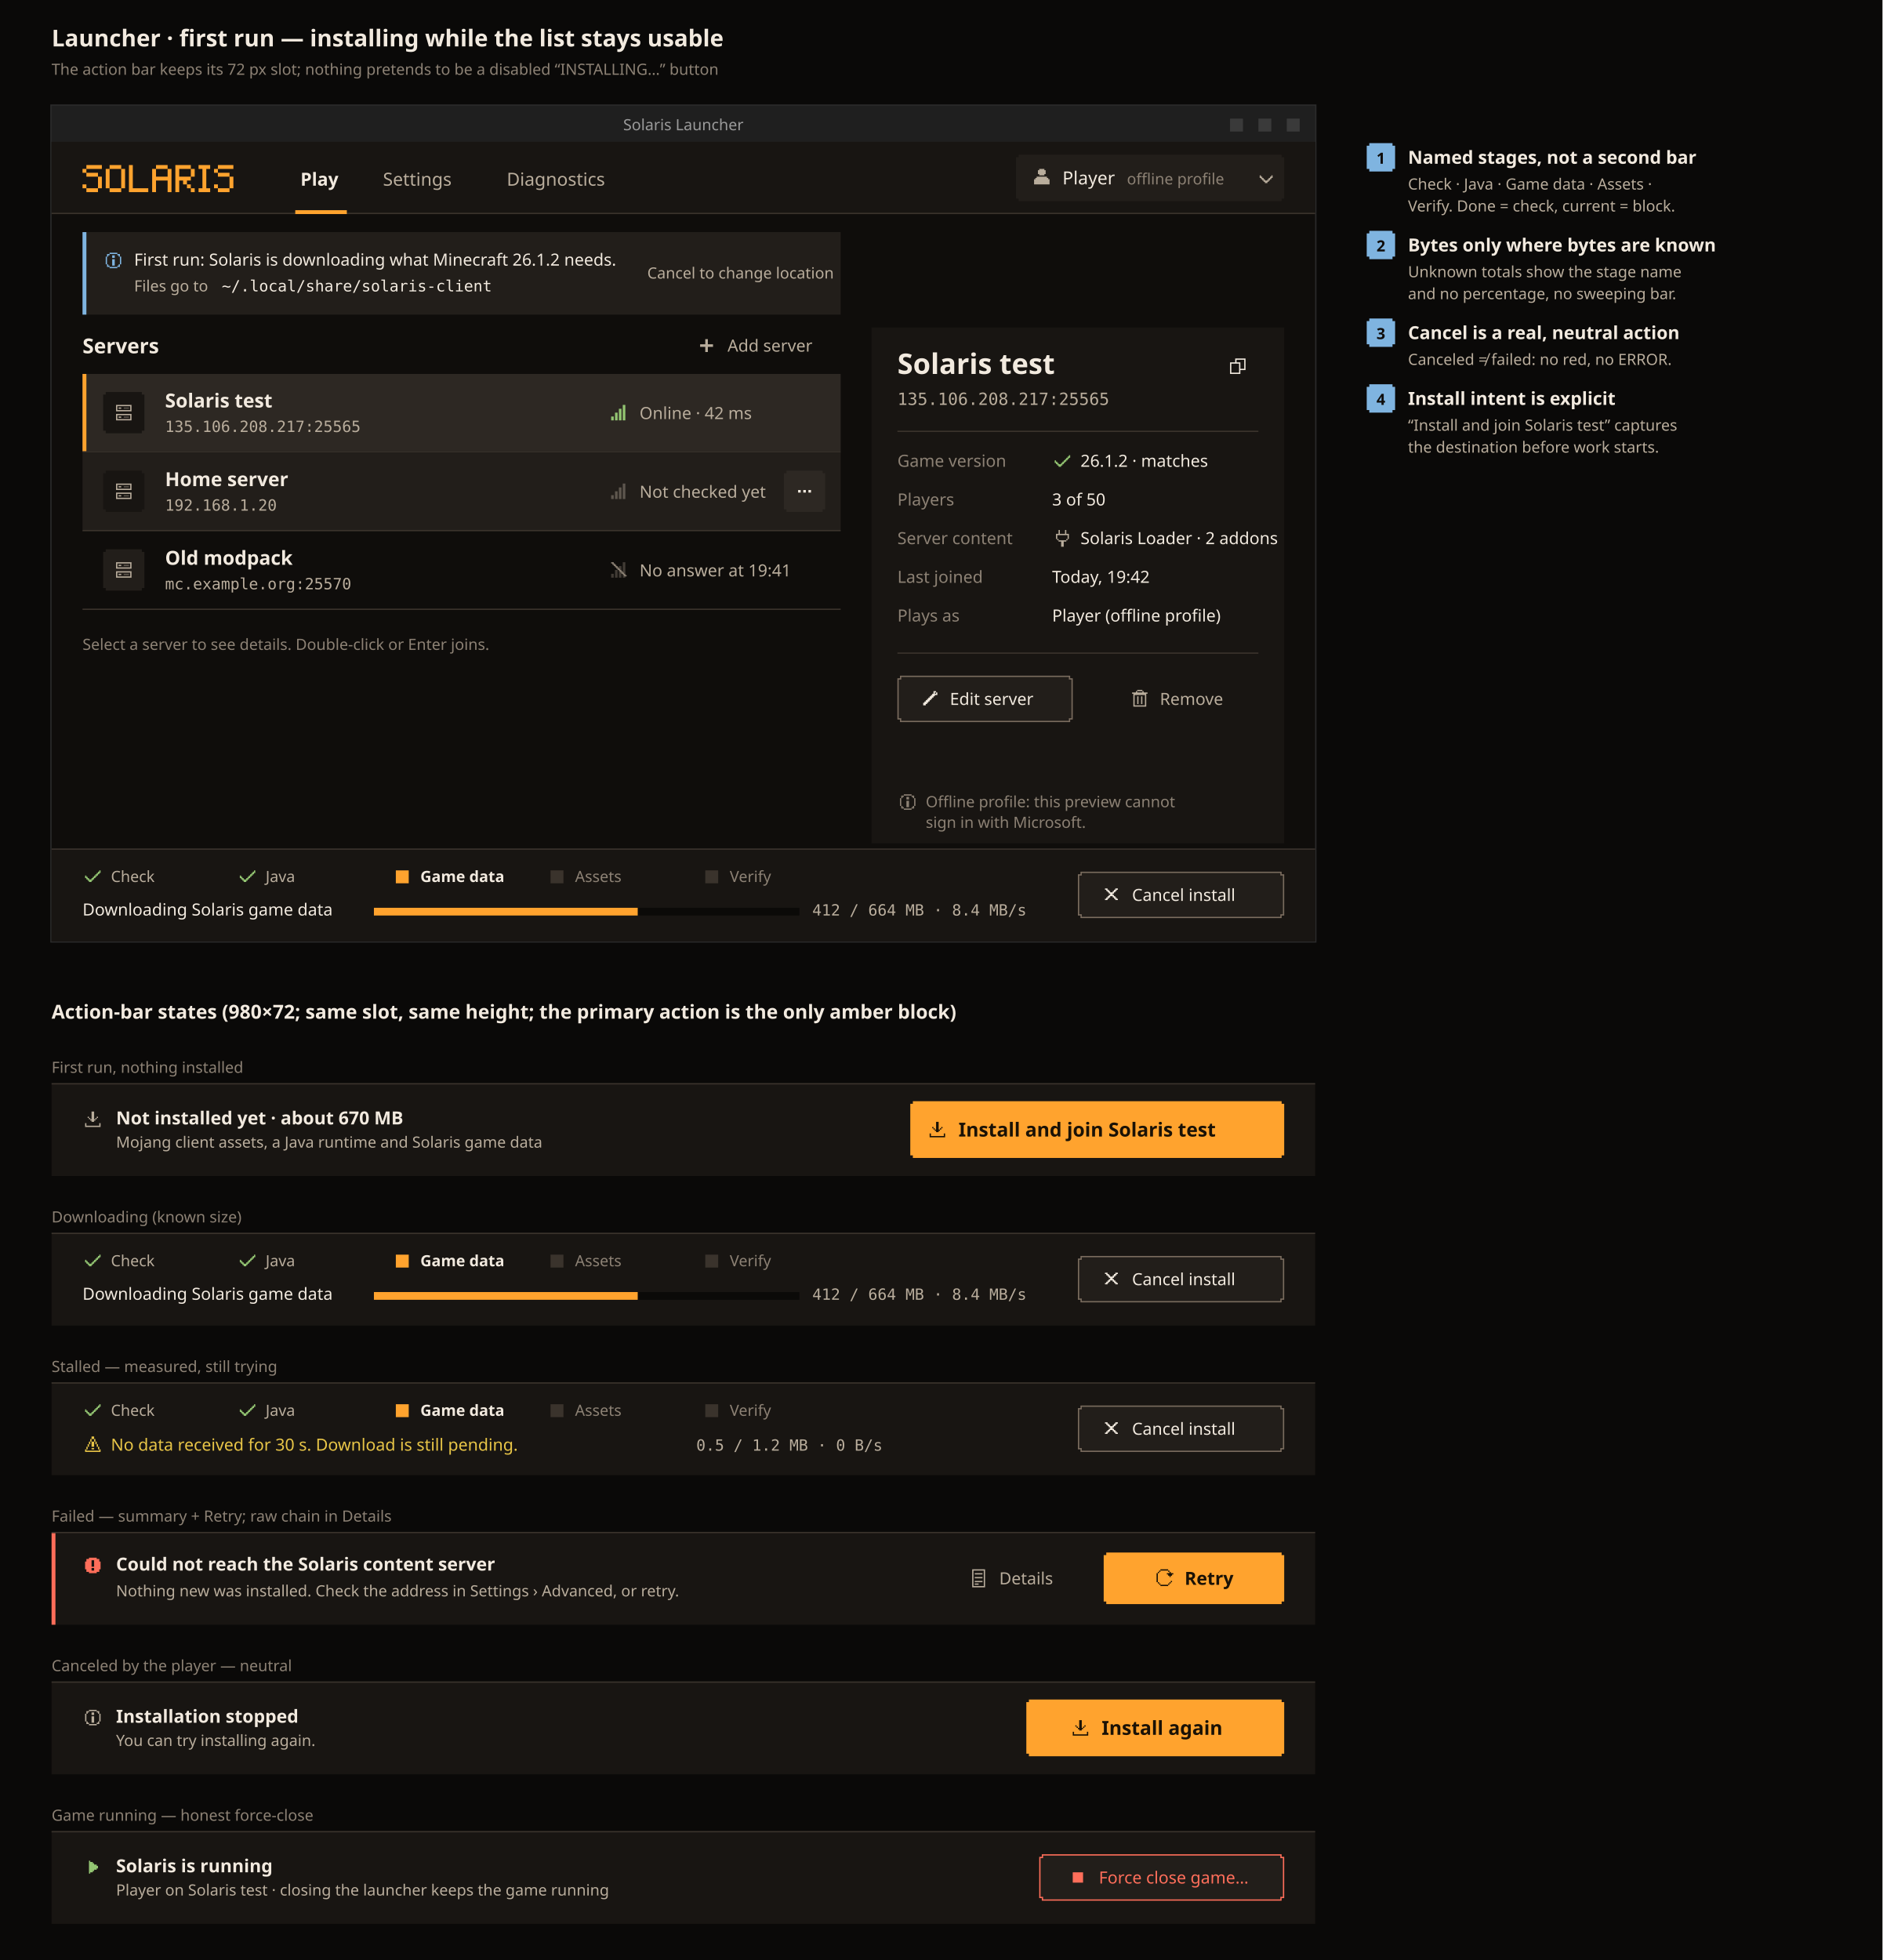
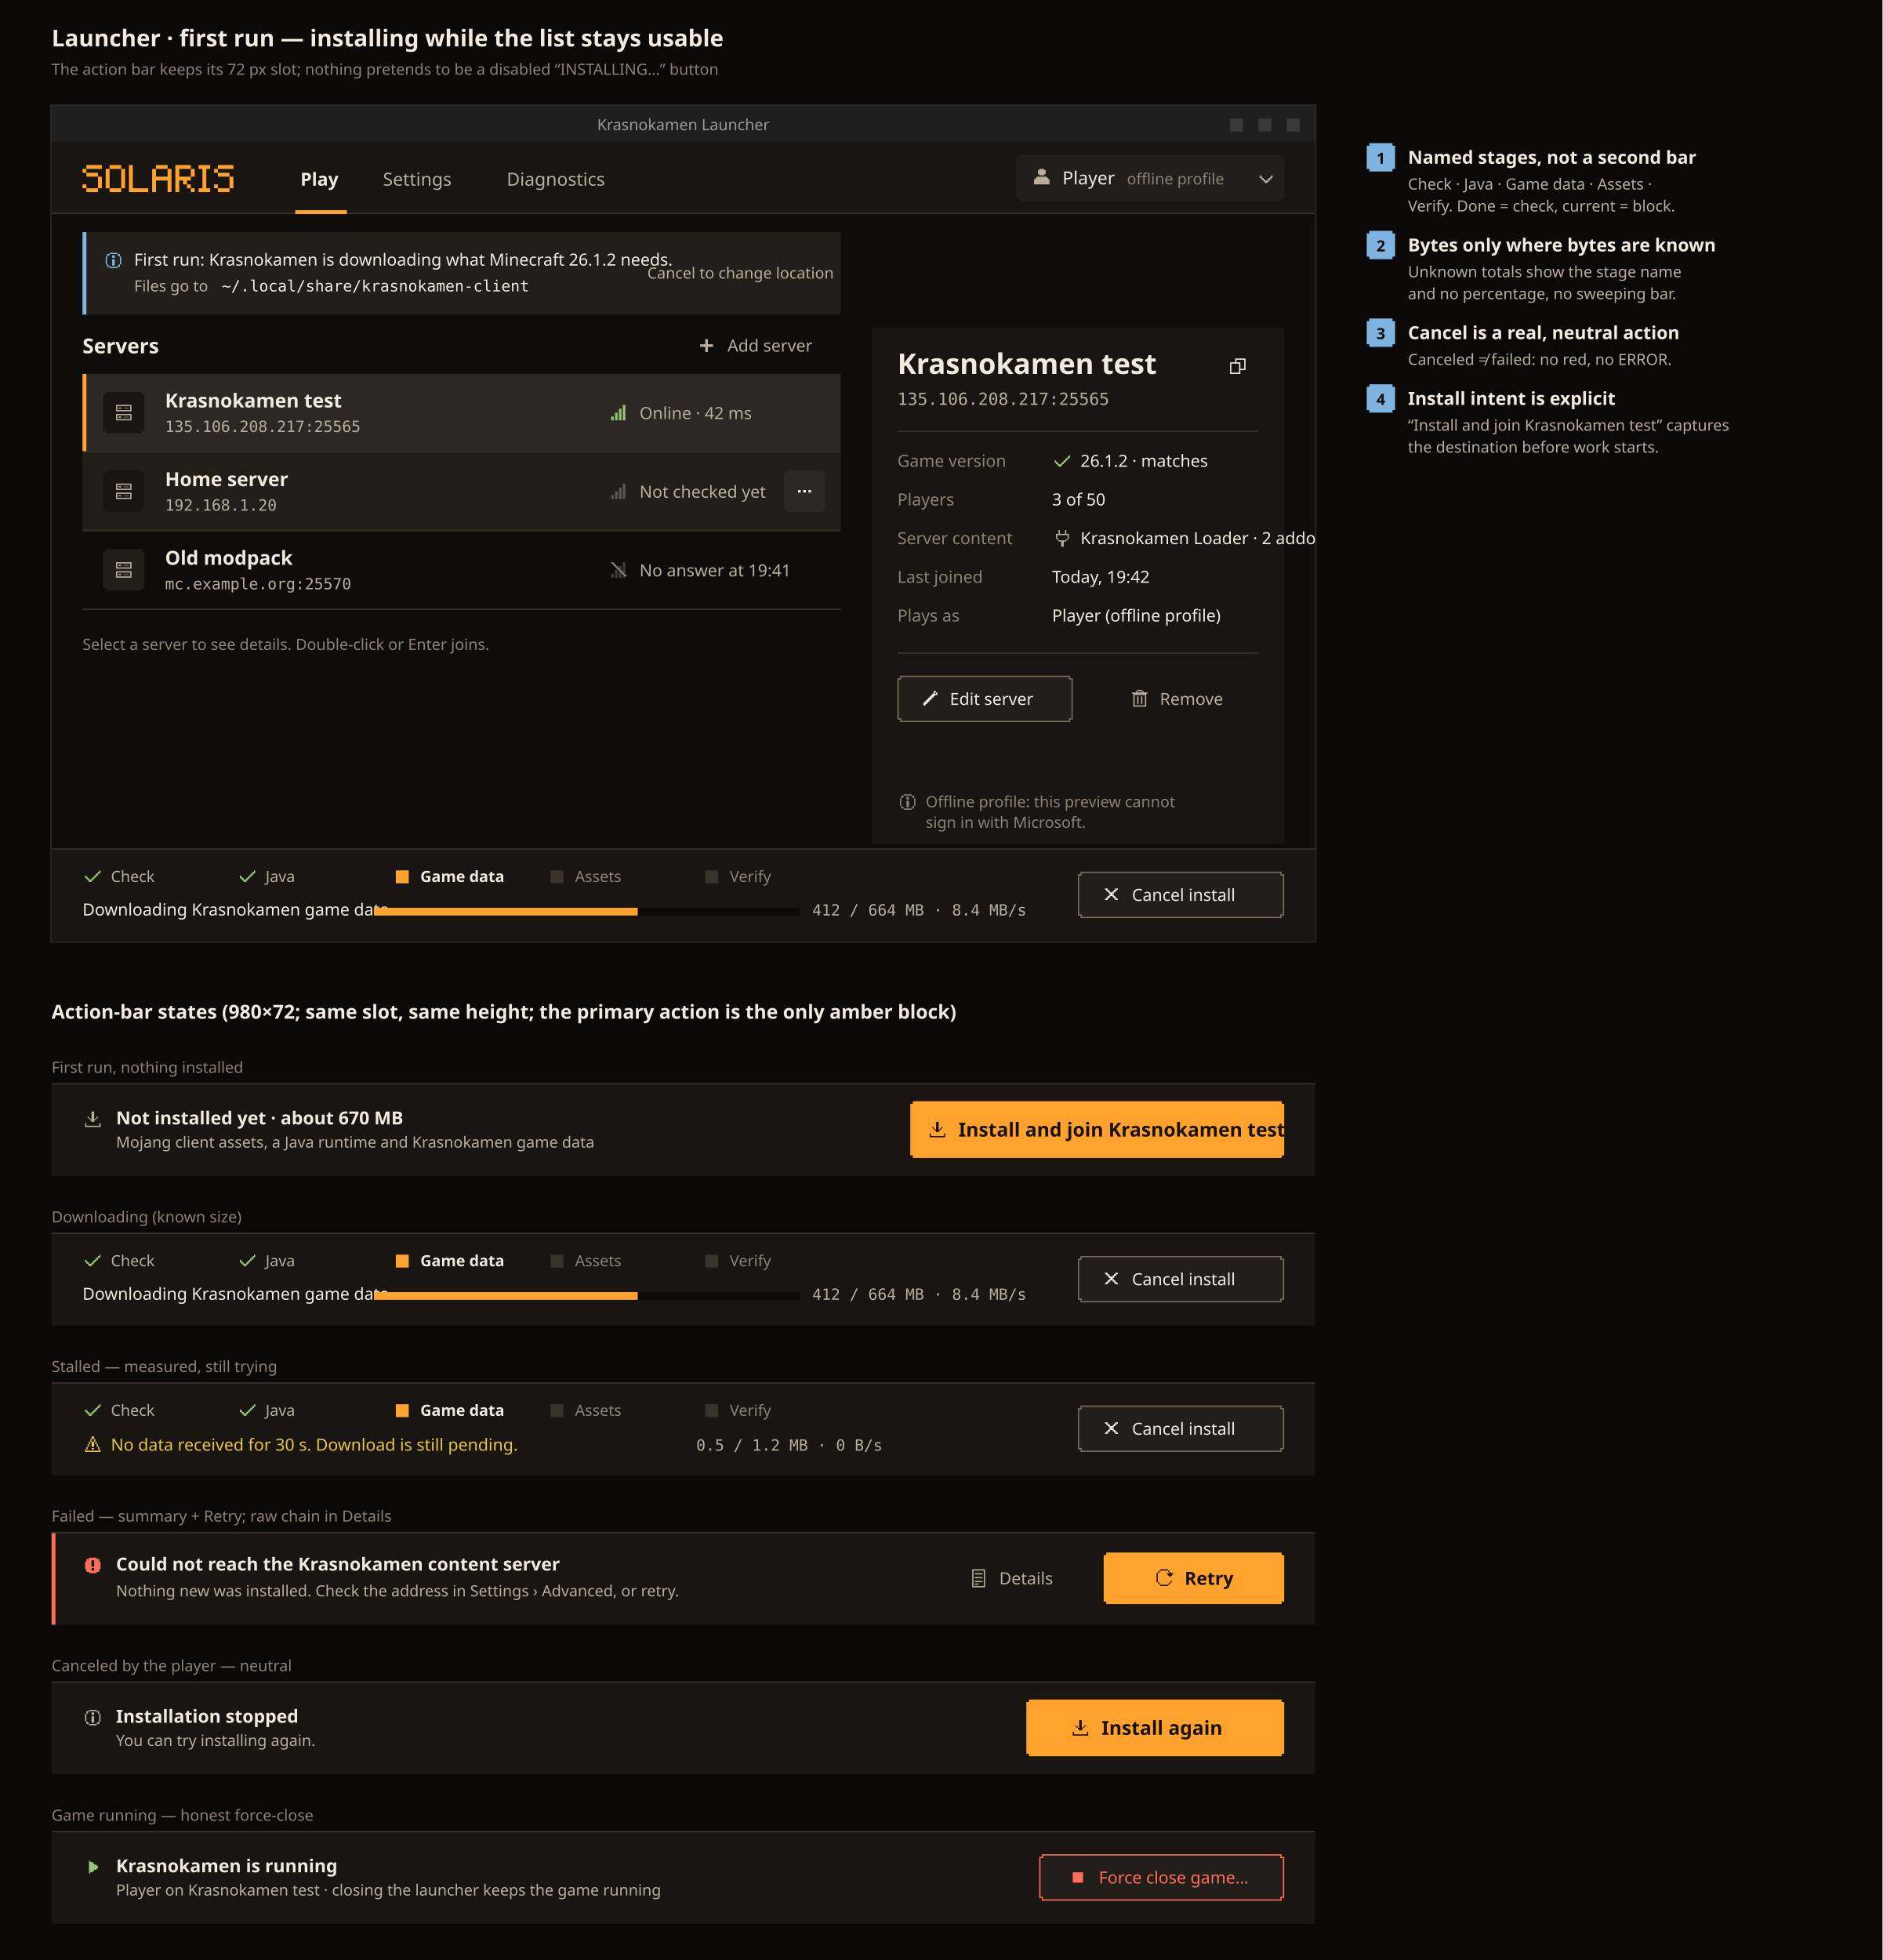
<svg xmlns="http://www.w3.org/2000/svg" width="1460" height="1520" viewBox="0 0 1460 1520" font-family="'IBM Plex Sans','Ubuntu Sans','Segoe UI',sans-serif">
  <style>
@font-face{font-family:'IBM Plex Sans';font-weight:400;src:url(https://cdn.jsdelivr.net/fontsource/fonts/ibm-plex-sans@latest/latin-400-normal.woff2) format('woff2');}
@font-face{font-family:'IBM Plex Sans';font-weight:500;src:url(https://cdn.jsdelivr.net/fontsource/fonts/ibm-plex-sans@latest/latin-500-normal.woff2) format('woff2');}
@font-face{font-family:'IBM Plex Sans';font-weight:600;src:url(https://cdn.jsdelivr.net/fontsource/fonts/ibm-plex-sans@latest/latin-600-normal.woff2) format('woff2');}
@font-face{font-family:'IBM Plex Mono';font-weight:400;src:url(https://cdn.jsdelivr.net/fontsource/fonts/ibm-plex-mono@latest/latin-400-normal.woff2) format('woff2');}
@font-face{font-family:'IBM Plex Sans';font-weight:400;unicode-range:U+0400-045F,U+0490-0491,U+04B0-04B1,U+2116;src:url(https://cdn.jsdelivr.net/fontsource/fonts/ibm-plex-sans@latest/cyrillic-400-normal.woff2) format('woff2');}
@font-face{font-family:'IBM Plex Sans';font-weight:600;unicode-range:U+0400-045F,U+0490-0491,U+04B0-04B1,U+2116;src:url(https://cdn.jsdelivr.net/fontsource/fonts/ibm-plex-sans@latest/cyrillic-600-normal.woff2) format('woff2');}
@font-face{font-family:'IBM Plex Mono';font-weight:500;src:url(https://cdn.jsdelivr.net/fontsource/fonts/ibm-plex-mono@latest/latin-500-normal.woff2) format('woff2');}
</style>
  <rect width="1460" height="1520" fill="#0a0908" />
  <text x="40" y="36" font-size="18" font-weight="600" fill="#F2EADF" text-anchor="start">Launcher · first run — installing while the list stays usable</text>
  <text x="40" y="58" font-size="12" font-weight="400" fill="#8C8174" text-anchor="start">The action bar keeps its 72 px slot; nothing pretends to be a disabled “INSTALLING…” button</text>
  <defs>
    <clipPath id="clipc">
      <rect x="0" y="62" width="980" height="414" />
    </clipPath>
  </defs>
  <rect x="39" y="81" width="982" height="650" fill="#2b2b2b" />
  <rect x="40" y="82" width="980" height="28" fill="#1f1f1f" />
-   <text x="530" y="101" font-size="12" font-weight="400" fill="#9a9a9a" text-anchor="middle">Solaris Launcher</text>
+   <text x="530" y="101" font-size="12" font-weight="400" fill="#9a9a9a" text-anchor="middle">Krasnokamen Launcher</text>
  <rect x="998" y="92" width="10" height="10" fill="#3a3a3a" />
  <rect x="976" y="92" width="10" height="10" fill="#3a3a3a" />
  <rect x="954" y="92" width="10" height="10" fill="#3a3a3a" />
  <rect x="40" y="110" width="980" height="620" fill="#0F0D0B" />
  <g transform="translate(40,110)">
    <rect x="0" y="0" width="980" height="56" fill="#181512" />
    <rect x="0" y="55" width="980" height="1" fill="#3A332C" />
    <path d="M27 18h12v3h-12zM24 21h3v3h-3zM27 24h9v3h-9zM36 27h3v3h-3zM36 30h3v3h-3zM24 33h3v3h-3zM36 33h3v3h-3zM27 36h9v3h-9zM45 18h9v3h-9zM42 21h3v3h-3zM54 21h3v3h-3zM42 24h3v3h-3zM54 24h3v3h-3zM42 27h3v3h-3zM54 27h3v3h-3zM42 30h3v3h-3zM54 30h3v3h-3zM42 33h3v3h-3zM54 33h3v3h-3zM45 36h9v3h-9zM60 18h3v3h-3zM60 21h3v3h-3zM60 24h3v3h-3zM60 27h3v3h-3zM60 30h3v3h-3zM60 33h3v3h-3zM60 36h15v3h-15zM81 18h9v3h-9zM78 21h3v3h-3zM90 21h3v3h-3zM78 24h3v3h-3zM90 24h3v3h-3zM78 27h15v3h-15zM78 30h3v3h-3zM90 30h3v3h-3zM78 33h3v3h-3zM90 33h3v3h-3zM78 36h3v3h-3zM90 36h3v3h-3zM96 18h12v3h-12zM96 21h3v3h-3zM108 21h3v3h-3zM96 24h3v3h-3zM108 24h3v3h-3zM96 27h12v3h-12zM96 30h3v3h-3zM102 30h3v3h-3zM96 33h3v3h-3zM105 33h3v3h-3zM96 36h3v3h-3zM108 36h3v3h-3zM114 18h9v3h-9zM117 21h3v3h-3zM117 24h3v3h-3zM117 27h3v3h-3zM117 30h3v3h-3zM117 33h3v3h-3zM114 36h9v3h-9zM129 18h12v3h-12zM126 21h3v3h-3zM129 24h9v3h-9zM138 27h3v3h-3zM138 30h3v3h-3zM126 33h3v3h-3zM138 33h3v3h-3zM129 36h9v3h-9z" fill="#FFA32E" />
    <text x="193" y="34" font-size="14" font-weight="600" fill="#F2EADF" text-anchor="start">Play</text>
    <rect x="189" y="53" width="40" height="3" fill="#FFA32E" />
    <text x="257" y="34" font-size="14" font-weight="400" fill="#B9AD9C" text-anchor="start">Settings</text>
    <text x="353" y="34" font-size="14" font-weight="400" fill="#B9AD9C" text-anchor="start">Diagnostics</text>
    <path d="M750 10H954V12H956V44H954V46H750V44H748V12H750Z" fill="#221E1A" />
    <path d="M766 21h4v1h-4zM765 22h6v1h-6zM765 23h6v1h-6zM765 24h6v1h-6zM766 25h4v1h-4zM764 27h8v1h-8zM763 28h10v1h-10zM762 29h12v1h-12zM762 30h12v1h-12zM762 31h12v1h-12zM762 32h12v1h-12z" fill="#B9AD9C" />
    <text x="784" y="33" font-size="14" font-weight="500" fill="#F2EADF" text-anchor="start">Player</text>
    <text x="834" y="33" font-size="12" font-weight="400" fill="#8C8174" text-anchor="start">offline profile</text>
    <path d="M937 26h1v1h-1zM946 26h1v1h-1zM937 27h2v1h-2zM945 27h2v1h-2zM938 28h2v1h-2zM944 28h2v1h-2zM939 29h2v1h-2zM943 29h2v1h-2zM940 30h4v1h-4zM941 31h2v1h-2z" fill="#B9AD9C" />
    <rect x="24" y="70" width="588" height="64" fill="#221E1A" />
    <rect x="24" y="70" width="3" height="64" fill="#7FB4E0" />
    <path d="M45 86h6v1h-6zM43 87h2v1h-2zM51 87h2v1h-2zM43 88h1v1h-1zM47 88h2v1h-2zM52 88h1v1h-1zM42 89h1v1h-1zM47 89h2v1h-2zM53 89h1v1h-1zM42 90h1v1h-1zM53 90h1v1h-1zM42 91h1v1h-1zM47 91h2v1h-2zM53 91h1v1h-1zM42 92h1v1h-1zM47 92h2v1h-2zM53 92h1v1h-1zM42 93h1v1h-1zM47 93h2v1h-2zM53 93h1v1h-1zM42 94h1v1h-1zM47 94h2v1h-2zM53 94h1v1h-1zM43 95h1v1h-1zM47 95h2v1h-2zM52 95h1v1h-1zM43 96h2v1h-2zM51 96h2v1h-2zM45 97h6v1h-6z" fill="#7FB4E0" />
-     <text x="64" y="96" font-size="13" font-weight="500" fill="#F2EADF" text-anchor="start">First run: Solaris is downloading what Minecraft 26.1.2 needs.</text>
+     <text x="64" y="96" font-size="13" font-weight="500" fill="#F2EADF" text-anchor="start">First run: Krasnokamen is downloading what Minecraft 26.1.2 needs.</text>
    <text x="64" y="116" font-size="12" font-weight="400" fill="#B9AD9C" text-anchor="start">Files go to</text>
-     <text x="132" y="116" font-size="12" font-weight="400" fill="#F2EADF" text-anchor="start" font-family="'IBM Plex Mono','Ubuntu Mono',monospace">~/.local/share/solaris-client</text>
+     <text x="132" y="116" font-size="12" font-weight="400" fill="#F2EADF" text-anchor="start" font-family="'IBM Plex Mono','Ubuntu Mono',monospace">~/.local/share/krasnokamen-client</text>
    <text x="462" y="106" font-size="12" font-weight="400" fill="#B9AD9C" text-anchor="start">Cancel to change location</text>
    <g transform="translate(0,72)" clip-path="url(#clipc)">
      <text x="24" y="92" font-size="16" font-weight="600" fill="#F2EADF" text-anchor="start">Servers</text>
      <path d="M507 81h2v1h-2zM507 82h2v1h-2zM507 83h2v1h-2zM507 84h2v1h-2zM503 85h10v1h-10zM503 86h10v1h-10zM507 87h2v1h-2zM507 88h2v1h-2zM507 89h2v1h-2zM507 90h2v1h-2z" fill="#B9AD9C" />
      <text x="524.25" y="90.68" font-size="13" font-weight="500" fill="#B9AD9C" text-anchor="start">Add server</text>
      <rect x="24" y="108" width="588" height="60" fill="#2D2823" />
      <rect x="24" y="108" width="3" height="60" fill="#FFA32E" />
      <path d="M42 122H70V124H72V152H70V154H42V152H40V124H42Z" fill="#181512" />
      <path d="M50 132h12v1h-12zM50 133h1v1h-1zM61 133h1v1h-1zM50 134h1v1h-1zM52 134h2v1h-2zM61 134h1v1h-1zM50 135h1v1h-1zM61 135h1v1h-1zM50 136h12v1h-12zM50 139h12v1h-12zM50 140h1v1h-1zM61 140h1v1h-1zM50 141h1v1h-1zM52 141h2v1h-2zM61 141h1v1h-1zM50 142h1v1h-1zM61 142h1v1h-1zM50 143h12v1h-12z" fill="#B9AD9C" />
      <path d="M56 134h4v1h-4zM56 141h4v1h-4z" fill="#B9AD9C" fill-opacity="0.4" />
-       <text x="88" y="134" font-size="15" font-weight="600" fill="#F2EADF" text-anchor="start">Solaris test</text>
+       <text x="88" y="134" font-size="15" font-weight="600" fill="#F2EADF" text-anchor="start">Krasnokamen test</text>
      <text x="88" y="153" font-size="12" font-weight="400" fill="#B9AD9C" text-anchor="start" font-family="'IBM Plex Mono','Ubuntu Mono',monospace">135.106.208.217:25565</text>
      <path d="M443 132h2v1h-2zM443 133h2v1h-2zM443 134h2v1h-2zM440 135h2v1h-2zM443 135h2v1h-2zM440 136h2v1h-2zM443 136h2v1h-2zM440 137h2v1h-2zM443 137h2v1h-2zM437 138h2v1h-2zM440 138h2v1h-2zM443 138h2v1h-2zM437 139h2v1h-2zM440 139h2v1h-2zM443 139h2v1h-2zM437 140h2v1h-2zM440 140h2v1h-2zM443 140h2v1h-2zM434 141h2v1h-2zM437 141h2v1h-2zM440 141h2v1h-2zM443 141h2v1h-2zM434 142h2v1h-2zM437 142h2v1h-2zM440 142h2v1h-2zM443 142h2v1h-2zM434 143h2v1h-2zM437 143h2v1h-2zM440 143h2v1h-2zM443 143h2v1h-2z" fill="#93C572" />
      <text x="456" y="143" font-size="13" font-weight="400" fill="#B9AD9C" text-anchor="start">Online · 42 ms</text>
      <rect x="24" y="168" width="588" height="1" fill="#3A332C" />
      <rect x="24" y="169" width="588" height="60" fill="#221E1A" />
      <path d="M42 183H70V185H72V213H70V215H42V213H40V185H42Z" fill="#181512" />
      <path d="M50 193h12v1h-12zM50 194h1v1h-1zM61 194h1v1h-1zM50 195h1v1h-1zM52 195h2v1h-2zM61 195h1v1h-1zM50 196h1v1h-1zM61 196h1v1h-1zM50 197h12v1h-12zM50 200h12v1h-12zM50 201h1v1h-1zM61 201h1v1h-1zM50 202h1v1h-1zM52 202h2v1h-2zM61 202h1v1h-1zM50 203h1v1h-1zM61 203h1v1h-1zM50 204h12v1h-12z" fill="#B9AD9C" />
      <path d="M56 195h4v1h-4zM56 202h4v1h-4z" fill="#B9AD9C" fill-opacity="0.4" />
      <text x="88" y="195" font-size="15" font-weight="600" fill="#F2EADF" text-anchor="start">Home server</text>
      <text x="88" y="214" font-size="12" font-weight="400" fill="#B9AD9C" text-anchor="start" font-family="'IBM Plex Mono','Ubuntu Mono',monospace">192.168.1.20</text>
      <path d="M443 193h2v1h-2zM443 194h2v1h-2zM443 195h2v1h-2zM440 196h2v1h-2zM443 196h2v1h-2zM440 197h2v1h-2zM443 197h2v1h-2zM440 198h2v1h-2zM443 198h2v1h-2zM437 199h2v1h-2zM440 199h2v1h-2zM443 199h2v1h-2zM437 200h2v1h-2zM440 200h2v1h-2zM443 200h2v1h-2zM437 201h2v1h-2zM440 201h2v1h-2zM443 201h2v1h-2zM434 202h2v1h-2zM437 202h2v1h-2zM440 202h2v1h-2zM443 202h2v1h-2zM434 203h2v1h-2zM437 203h2v1h-2zM440 203h2v1h-2zM443 203h2v1h-2zM434 204h2v1h-2zM437 204h2v1h-2zM440 204h2v1h-2zM443 204h2v1h-2z" fill="#B9AD9C" fill-opacity="0.4" />
      <text x="456" y="204" font-size="13" font-weight="400" fill="#B9AD9C" text-anchor="start">Not checked yet</text>
      <path d="M570 183H598V185H600V213H598V215H570V213H568V185H570Z" fill="#2D2823" />
      <path d="M579 198h2v1h-2zM583 198h2v1h-2zM587 198h2v1h-2zM579 199h2v1h-2zM583 199h2v1h-2zM587 199h2v1h-2z" fill="#F2EADF" />
      <rect x="24" y="229" width="588" height="1" fill="#3A332C" />
      <path d="M42 244H70V246H72V274H70V276H42V274H40V246H42Z" fill="#221E1A" />
      <path d="M50 254h12v1h-12zM50 255h1v1h-1zM61 255h1v1h-1zM50 256h1v1h-1zM52 256h2v1h-2zM61 256h1v1h-1zM50 257h1v1h-1zM61 257h1v1h-1zM50 258h12v1h-12zM50 261h12v1h-12zM50 262h1v1h-1zM61 262h1v1h-1zM50 263h1v1h-1zM52 263h2v1h-2zM61 263h1v1h-1zM50 264h1v1h-1zM61 264h1v1h-1zM50 265h12v1h-12z" fill="#B9AD9C" />
      <path d="M56 256h4v1h-4zM56 263h4v1h-4z" fill="#B9AD9C" fill-opacity="0.4" />
      <text x="88" y="256" font-size="15" font-weight="600" fill="#F2EADF" text-anchor="start">Old modpack</text>
      <text x="88" y="275" font-size="12" font-weight="400" fill="#B9AD9C" text-anchor="start" font-family="'IBM Plex Mono','Ubuntu Mono',monospace">mc.example.org:25570</text>
      <path d="M434 254h2v1h-2zM435 255h2v1h-2zM436 256h2v1h-2zM437 257h2v1h-2zM438 258h2v1h-2zM439 259h2v1h-2zM440 260h2v1h-2zM441 261h2v1h-2zM442 262h2v1h-2zM443 263h2v1h-2zM444 264h2v1h-2z" fill="#8C8174" />
      <path d="M443 254h2v1h-2zM443 255h2v1h-2zM443 256h2v1h-2zM440 257h2v1h-2zM443 257h2v1h-2zM440 258h2v1h-2zM443 258h2v1h-2zM441 259h1v1h-1zM443 259h2v1h-2zM437 260h2v1h-2zM443 260h2v1h-2zM437 261h2v1h-2zM440 261h1v1h-1zM443 261h2v1h-2zM437 262h2v1h-2zM440 262h2v1h-2zM444 262h1v1h-1zM434 263h2v1h-2zM437 263h2v1h-2zM440 263h2v1h-2zM434 264h2v1h-2zM437 264h2v1h-2zM440 264h2v1h-2zM443 264h1v1h-1zM434 265h2v1h-2zM437 265h2v1h-2zM440 265h2v1h-2zM443 265h2v1h-2z" fill="#8C8174" fill-opacity="0.4" />
      <text x="456" y="265" font-size="13" font-weight="400" fill="#B9AD9C" text-anchor="start">No answer at 19:41</text>
      <rect x="24" y="290" width="588" height="1" fill="#3A332C" />
      <text x="24" y="322" font-size="12" font-weight="400" fill="#8C8174" text-anchor="start">Select a server to see details. Double-click or Enter joins.</text>
      <rect x="636" y="72" width="320" height="400" fill="#181512" />
-       <text x="656" y="108" font-size="22" font-weight="600" fill="#F2EADF" text-anchor="start">Solaris test</text>
+       <text x="656" y="108" font-size="22" font-weight="600" fill="#F2EADF" text-anchor="start">Krasnokamen test</text>
      <text x="656" y="132" font-size="13" font-weight="400" fill="#B9AD9C" text-anchor="start" font-family="'IBM Plex Mono','Ubuntu Mono',monospace">135.106.208.217:25565</text>
      <path d="M918 96h8v1h-8zM918 97h1v1h-1zM925 97h1v1h-1zM918 98h1v1h-1zM925 98h1v1h-1zM914 99h8v1h-8zM925 99h1v1h-1zM914 100h1v1h-1zM921 100h1v1h-1zM925 100h1v1h-1zM914 101h1v1h-1zM921 101h1v1h-1zM925 101h1v1h-1zM914 102h1v1h-1zM921 102h1v1h-1zM925 102h1v1h-1zM914 103h1v1h-1zM921 103h1v1h-1zM925 103h1v1h-1zM914 104h1v1h-1zM921 104h5v1h-5zM914 105h1v1h-1zM921 105h1v1h-1zM914 106h1v1h-1zM921 106h1v1h-1zM914 107h8v1h-8z" fill="#F2EADF" />
      <rect x="656" y="152" width="280" height="1" fill="#3A332C" />
      <text x="656" y="180" font-size="13" font-weight="400" fill="#8C8174" text-anchor="start">Game version</text>
      <path d="M789 171h1v1h-1zM788 172h2v1h-2zM787 173h2v1h-2zM786 174h2v1h-2zM778 175h1v1h-1zM785 175h2v1h-2zM778 176h2v1h-2zM784 176h2v1h-2zM779 177h2v1h-2zM783 177h2v1h-2zM780 178h4v1h-4zM781 179h2v1h-2z" fill="#93C572" />
      <text x="798" y="180" font-size="13" font-weight="400" fill="#F2EADF" text-anchor="start">26.1.2 · matches</text>
      <text x="656" y="210" font-size="13" font-weight="400" fill="#8C8174" text-anchor="start">Players</text>
      <text x="776" y="210" font-size="13" font-weight="400" fill="#F2EADF" text-anchor="start">3 of 50</text>
      <text x="656" y="240" font-size="13" font-weight="400" fill="#8C8174" text-anchor="start">Server content</text>
      <path d="M781 229h1v1h-1zM786 229h1v1h-1zM781 230h1v1h-1zM786 230h1v1h-1zM781 231h1v1h-1zM786 231h1v1h-1zM779 232h10v1h-10zM779 233h1v1h-1zM788 233h1v1h-1zM779 234h1v1h-1zM788 234h1v1h-1zM779 235h1v1h-1zM788 235h1v1h-1zM780 236h1v1h-1zM787 236h1v1h-1zM781 237h6v1h-6zM783 238h2v1h-2zM783 239h2v1h-2zM783 240h2v1h-2zM783 241h2v1h-2z" fill="#B9AD9C" />
-       <text x="798" y="240" font-size="13" font-weight="400" fill="#F2EADF" text-anchor="start">Solaris Loader · 2 addons</text>
+       <text x="798" y="240" font-size="13" font-weight="400" fill="#F2EADF" text-anchor="start">Krasnokamen Loader · 2 addons</text>
      <text x="656" y="270" font-size="13" font-weight="400" fill="#8C8174" text-anchor="start">Last joined</text>
      <text x="776" y="270" font-size="13" font-weight="400" fill="#F2EADF" text-anchor="start">Today, 19:42</text>
      <text x="656" y="300" font-size="13" font-weight="400" fill="#8C8174" text-anchor="start">Plays as</text>
      <text x="776" y="300" font-size="13" font-weight="400" fill="#F2EADF" text-anchor="start">Player (offline profile)</text>
      <rect x="656" y="324" width="280" height="1" fill="#3A332C" />
      <path d="M658 342H790V344H792V376H790V378H658V376H656V344H658Z" fill="#7A6C5E" />
      <path d="M659 343H789V345H791V375H789V377H659V375H657V345H659Z" fill="#221E1A" />
      <path d="M684 354h2v1h-2zM684 355h1v1h-1zM686 355h1v1h-1zM683 356h4v1h-4zM682 357h3v1h-3zM681 358h3v1h-3zM680 359h3v1h-3zM679 360h3v1h-3zM678 361h3v1h-3zM677 362h3v1h-3zM676 363h3v1h-3zM676 364h2v1h-2z" fill="#F2EADF" />
      <text x="696.675" y="364.68" font-size="13" font-weight="500" fill="#F2EADF" text-anchor="start">Edit server</text>
      <path d="M842 353h4v1h-4zM841 354h1v1h-1zM846 354h1v1h-1zM838 355h12v1h-12zM839 356h10v1h-10zM839 357h1v1h-1zM848 357h1v1h-1zM839 358h1v1h-1zM842 358h1v1h-1zM845 358h1v1h-1zM848 358h1v1h-1zM839 359h1v1h-1zM842 359h1v1h-1zM845 359h1v1h-1zM848 359h1v1h-1zM839 360h1v1h-1zM842 360h1v1h-1zM845 360h1v1h-1zM848 360h1v1h-1zM839 361h1v1h-1zM842 361h1v1h-1zM845 361h1v1h-1zM848 361h1v1h-1zM839 362h1v1h-1zM842 362h1v1h-1zM845 362h1v1h-1zM848 362h1v1h-1zM839 363h1v1h-1zM842 363h1v1h-1zM845 363h1v1h-1zM848 363h1v1h-1zM839 364h1v1h-1zM848 364h1v1h-1zM839 365h10v1h-10z" fill="#B9AD9C" />
      <text x="859.55" y="364.68" font-size="13" font-weight="500" fill="#B9AD9C" text-anchor="start">Remove</text>
      <path d="M661 434h6v1h-6zM659 435h2v1h-2zM667 435h2v1h-2zM659 436h1v1h-1zM663 436h2v1h-2zM668 436h1v1h-1zM658 437h1v1h-1zM663 437h2v1h-2zM669 437h1v1h-1zM658 438h1v1h-1zM669 438h1v1h-1zM658 439h1v1h-1zM663 439h2v1h-2zM669 439h1v1h-1zM658 440h1v1h-1zM663 440h2v1h-2zM669 440h1v1h-1zM658 441h1v1h-1zM663 441h2v1h-2zM669 441h1v1h-1zM658 442h1v1h-1zM663 442h2v1h-2zM669 442h1v1h-1zM659 443h1v1h-1zM663 443h2v1h-2zM668 443h1v1h-1zM659 444h2v1h-2zM667 444h2v1h-2zM661 445h6v1h-6z" fill="#8C8174" />
      <text x="678" y="444" font-size="12" font-weight="400" fill="#8C8174" text-anchor="start">Offline profile: this preview cannot</text>
      <text x="678" y="460" font-size="12" font-weight="400" fill="#8C8174" text-anchor="start">sign in with Microsoft.</text>
    </g>
    <rect x="0" y="548" width="980" height="72" fill="#181512" />
    <rect x="0" y="548" width="980" height="1" fill="#3A332C" />
    <path d="M37 565h1v1h-1zM36 566h2v1h-2zM35 567h2v1h-2zM34 568h2v1h-2zM26 569h1v1h-1zM33 569h2v1h-2zM26 570h2v1h-2zM32 570h2v1h-2zM27 571h2v1h-2zM31 571h2v1h-2zM28 572h4v1h-4zM29 573h2v1h-2z" fill="#93C572" />
    <text x="46" y="574" font-size="12" font-weight="400" fill="#B9AD9C" text-anchor="start">Check</text>
    <path d="M157 565h1v1h-1zM156 566h2v1h-2zM155 567h2v1h-2zM154 568h2v1h-2zM146 569h1v1h-1zM153 569h2v1h-2zM146 570h2v1h-2zM152 570h2v1h-2zM147 571h2v1h-2zM151 571h2v1h-2zM148 572h4v1h-4zM149 573h2v1h-2z" fill="#93C572" />
    <text x="166" y="574" font-size="12" font-weight="400" fill="#B9AD9C" text-anchor="start">Java</text>
    <rect x="267" y="565" width="10" height="10" fill="#FFA32E" />
    <text x="286" y="574" font-size="12" font-weight="600" fill="#F2EADF" text-anchor="start">Game data</text>
    <rect x="387" y="565" width="10" height="10" fill="#3A332C" />
    <text x="406" y="574" font-size="12" font-weight="400" fill="#8C8174" text-anchor="start">Assets</text>
    <rect x="507" y="565" width="10" height="10" fill="#3A332C" />
    <text x="526" y="574" font-size="12" font-weight="400" fill="#8C8174" text-anchor="start">Verify</text>
-     <text x="24" y="600" font-size="13" font-weight="500" fill="#F2EADF" text-anchor="start">Downloading Solaris game data</text>
+     <text x="24" y="600" font-size="13" font-weight="500" fill="#F2EADF" text-anchor="start">Downloading Krasnokamen game data</text>
    <rect x="250" y="594" width="330" height="6" fill="#0B0A08" />
    <rect x="250" y="594" width="204.6" height="6" fill="#FFA32E" />
    <text x="590" y="600" font-size="12" font-weight="400" fill="#B9AD9C" text-anchor="start" font-family="'IBM Plex Mono','Ubuntu Mono',monospace">412 / 664 MB · 8.4 MB/s</text>
    <path d="M798 566H954V568H956V600H954V602H798V600H796V568H798Z" fill="#7A6C5E" />
    <path d="M799 567H953V569H955V599H953V601H799V599H797V569H799Z" fill="#221E1A" />
    <path d="M817 579h2v1h-2zM825 579h2v1h-2zM818 580h2v1h-2zM824 580h2v1h-2zM819 581h2v1h-2zM823 581h2v1h-2zM820 582h4v1h-4zM821 583h2v1h-2zM820 584h4v1h-4zM819 585h2v1h-2zM823 585h2v1h-2zM818 586h2v1h-2zM824 586h2v1h-2zM817 587h2v1h-2zM825 587h2v1h-2z" fill="#F2EADF" />
    <text x="837.95" y="588.68" font-size="13" font-weight="500" fill="#F2EADF" text-anchor="start">Cancel install</text>
  </g>
  <path d="M1062 111H1080V113H1082V131H1080V133H1062V131H1060V113H1062Z" fill="#7FB4E0" />
  <text x="1071" y="127" font-size="12" font-weight="700" fill="#0F0D0B" text-anchor="middle">1</text>
  <text x="1092" y="127" font-size="14" font-weight="600" fill="#F2EADF" text-anchor="start">Named stages, not a second bar</text>
  <text x="1092" y="147" font-size="12" font-weight="400" fill="#B9AD9C" text-anchor="start">Check · Java · Game data · Assets ·</text>
  <text x="1092" y="164" font-size="12" font-weight="400" fill="#B9AD9C" text-anchor="start">Verify. Done = check, current = block.</text>
  <path d="M1062 179H1080V181H1082V199H1080V201H1062V199H1060V181H1062Z" fill="#7FB4E0" />
  <text x="1071" y="195" font-size="12" font-weight="700" fill="#0F0D0B" text-anchor="middle">2</text>
  <text x="1092" y="195" font-size="14" font-weight="600" fill="#F2EADF" text-anchor="start">Bytes only where bytes are known</text>
  <text x="1092" y="215" font-size="12" font-weight="400" fill="#B9AD9C" text-anchor="start">Unknown totals show the stage name</text>
  <text x="1092" y="232" font-size="12" font-weight="400" fill="#B9AD9C" text-anchor="start">and no percentage, no sweeping bar.</text>
  <path d="M1062 247H1080V249H1082V267H1080V269H1062V267H1060V249H1062Z" fill="#7FB4E0" />
  <text x="1071" y="263" font-size="12" font-weight="700" fill="#0F0D0B" text-anchor="middle">3</text>
  <text x="1092" y="263" font-size="14" font-weight="600" fill="#F2EADF" text-anchor="start">Cancel is a real, neutral action</text>
  <text x="1092" y="283" font-size="12" font-weight="400" fill="#B9AD9C" text-anchor="start">Canceled ≠ failed: no red, no ERROR.</text>
  <path d="M1062 298H1080V300H1082V318H1080V320H1062V318H1060V300H1062Z" fill="#7FB4E0" />
  <text x="1071" y="314" font-size="12" font-weight="700" fill="#0F0D0B" text-anchor="middle">4</text>
  <text x="1092" y="314" font-size="14" font-weight="600" fill="#F2EADF" text-anchor="start">Install intent is explicit</text>
-   <text x="1092" y="334" font-size="12" font-weight="400" fill="#B9AD9C" text-anchor="start">“Install and join Solaris test” captures</text>
+   <text x="1092" y="334" font-size="12" font-weight="400" fill="#B9AD9C" text-anchor="start">“Install and join Krasnokamen test” captures</text>
  <text x="1092" y="351" font-size="12" font-weight="400" fill="#B9AD9C" text-anchor="start">the destination before work starts.</text>
  <text x="40" y="790" font-size="15" font-weight="600" fill="#F2EADF" text-anchor="start">Action-bar states (980×72; same slot, same height; the primary action is the only amber block)</text>
  <text x="40" y="832" font-size="12" font-weight="400" fill="#8C8174" text-anchor="start">First run, nothing installed</text>
  <g transform="translate(40,840)">
    <rect x="0" y="0" width="980" height="72" fill="#181512" />
    <rect x="0" y="0" width="980" height="1" fill="#3A332C" />
    <path d="M31 22h2v1h-2zM31 23h2v1h-2zM31 24h2v1h-2zM31 25h2v1h-2zM28 26h1v1h-1zM31 26h2v1h-2zM35 26h1v1h-1zM29 27h1v1h-1zM31 27h2v1h-2zM34 27h1v1h-1zM30 28h4v1h-4zM31 29h2v1h-2zM26 31h1v1h-1zM37 31h1v1h-1zM26 32h1v1h-1zM37 32h1v1h-1zM26 33h12v1h-12z" fill="#B9AD9C" />
    <text x="50" y="32" font-size="14" font-weight="600" fill="#F2EADF" text-anchor="start">Not installed yet · about 670 MB</text>
-     <text x="50" y="50" font-size="12" font-weight="400" fill="#B9AD9C" text-anchor="start">Mojang client assets, a Java runtime and Solaris game data</text>
+     <text x="50" y="50" font-size="12" font-weight="400" fill="#B9AD9C" text-anchor="start">Mojang client assets, a Java runtime and Krasnokamen game data</text>
    <path d="M668 14H954V16H956V56H954V58H668V56H666V16H668Z" fill="#FFA32E" />
    <path d="M686 30h2v1h-2zM686 31h2v1h-2zM686 32h2v1h-2zM686 33h2v1h-2zM683 34h1v1h-1zM686 34h2v1h-2zM690 34h1v1h-1zM684 35h1v1h-1zM686 35h2v1h-2zM689 35h1v1h-1zM685 36h4v1h-4zM686 37h2v1h-2zM681 39h1v1h-1zM692 39h1v1h-1zM681 40h1v1h-1zM692 40h1v1h-1zM681 41h12v1h-12z" fill="#1A1206" />
-     <text x="703.375" y="41.4" font-size="15" font-weight="600" fill="#1A1206" text-anchor="start">Install and join Solaris test</text>
+     <text x="703.375" y="41.4" font-size="15" font-weight="600" fill="#1A1206" text-anchor="start">Install and join Krasnokamen test</text>
  </g>
  <text x="40" y="948" font-size="12" font-weight="400" fill="#8C8174" text-anchor="start">Downloading (known size)</text>
  <g transform="translate(40,956)">
    <rect x="0" y="0" width="980" height="72" fill="#181512" />
    <rect x="0" y="0" width="980" height="1" fill="#3A332C" />
    <path d="M37 17h1v1h-1zM36 18h2v1h-2zM35 19h2v1h-2zM34 20h2v1h-2zM26 21h1v1h-1zM33 21h2v1h-2zM26 22h2v1h-2zM32 22h2v1h-2zM27 23h2v1h-2zM31 23h2v1h-2zM28 24h4v1h-4zM29 25h2v1h-2z" fill="#93C572" />
    <text x="46" y="26" font-size="12" font-weight="400" fill="#B9AD9C" text-anchor="start">Check</text>
    <path d="M157 17h1v1h-1zM156 18h2v1h-2zM155 19h2v1h-2zM154 20h2v1h-2zM146 21h1v1h-1zM153 21h2v1h-2zM146 22h2v1h-2zM152 22h2v1h-2zM147 23h2v1h-2zM151 23h2v1h-2zM148 24h4v1h-4zM149 25h2v1h-2z" fill="#93C572" />
    <text x="166" y="26" font-size="12" font-weight="400" fill="#B9AD9C" text-anchor="start">Java</text>
    <rect x="267" y="17" width="10" height="10" fill="#FFA32E" />
    <text x="286" y="26" font-size="12" font-weight="600" fill="#F2EADF" text-anchor="start">Game data</text>
    <rect x="387" y="17" width="10" height="10" fill="#3A332C" />
    <text x="406" y="26" font-size="12" font-weight="400" fill="#8C8174" text-anchor="start">Assets</text>
    <rect x="507" y="17" width="10" height="10" fill="#3A332C" />
    <text x="526" y="26" font-size="12" font-weight="400" fill="#8C8174" text-anchor="start">Verify</text>
-     <text x="24" y="52" font-size="13" font-weight="500" fill="#F2EADF" text-anchor="start">Downloading Solaris game data</text>
+     <text x="24" y="52" font-size="13" font-weight="500" fill="#F2EADF" text-anchor="start">Downloading Krasnokamen game data</text>
    <rect x="250" y="46" width="330" height="6" fill="#0B0A08" />
    <rect x="250" y="46" width="204.6" height="6" fill="#FFA32E" />
    <text x="590" y="52" font-size="12" font-weight="400" fill="#B9AD9C" text-anchor="start" font-family="'IBM Plex Mono','Ubuntu Mono',monospace">412 / 664 MB · 8.4 MB/s</text>
    <path d="M798 18H954V20H956V52H954V54H798V52H796V20H798Z" fill="#7A6C5E" />
    <path d="M799 19H953V21H955V51H953V53H799V51H797V21H799Z" fill="#221E1A" />
    <path d="M817 31h2v1h-2zM825 31h2v1h-2zM818 32h2v1h-2zM824 32h2v1h-2zM819 33h2v1h-2zM823 33h2v1h-2zM820 34h4v1h-4zM821 35h2v1h-2zM820 36h4v1h-4zM819 37h2v1h-2zM823 37h2v1h-2zM818 38h2v1h-2zM824 38h2v1h-2zM817 39h2v1h-2zM825 39h2v1h-2z" fill="#F2EADF" />
    <text x="837.95" y="40.68" font-size="13" font-weight="500" fill="#F2EADF" text-anchor="start">Cancel install</text>
  </g>
  <text x="40" y="1064" font-size="12" font-weight="400" fill="#8C8174" text-anchor="start">Stalled — measured, still trying</text>
  <g transform="translate(40,1072)">
    <rect x="0" y="0" width="980" height="72" fill="#181512" />
    <rect x="0" y="0" width="980" height="1" fill="#3A332C" />
    <path d="M37 17h1v1h-1zM36 18h2v1h-2zM35 19h2v1h-2zM34 20h2v1h-2zM26 21h1v1h-1zM33 21h2v1h-2zM26 22h2v1h-2zM32 22h2v1h-2zM27 23h2v1h-2zM31 23h2v1h-2zM28 24h4v1h-4zM29 25h2v1h-2z" fill="#93C572" />
    <text x="46" y="26" font-size="12" font-weight="400" fill="#B9AD9C" text-anchor="start">Check</text>
    <path d="M157 17h1v1h-1zM156 18h2v1h-2zM155 19h2v1h-2zM154 20h2v1h-2zM146 21h1v1h-1zM153 21h2v1h-2zM146 22h2v1h-2zM152 22h2v1h-2zM147 23h2v1h-2zM151 23h2v1h-2zM148 24h4v1h-4zM149 25h2v1h-2z" fill="#93C572" />
    <text x="166" y="26" font-size="12" font-weight="400" fill="#B9AD9C" text-anchor="start">Java</text>
    <rect x="267" y="17" width="10" height="10" fill="#FFA32E" />
    <text x="286" y="26" font-size="12" font-weight="600" fill="#F2EADF" text-anchor="start">Game data</text>
    <rect x="387" y="17" width="10" height="10" fill="#3A332C" />
    <text x="406" y="26" font-size="12" font-weight="400" fill="#8C8174" text-anchor="start">Assets</text>
    <rect x="507" y="17" width="10" height="10" fill="#3A332C" />
    <text x="526" y="26" font-size="12" font-weight="400" fill="#8C8174" text-anchor="start">Verify</text>
    <path d="M31 42h2v1h-2zM31 43h2v1h-2zM30 44h1v1h-1zM33 44h1v1h-1zM30 45h1v1h-1zM33 45h1v1h-1zM29 46h1v1h-1zM31 46h2v1h-2zM34 46h1v1h-1zM29 47h1v1h-1zM31 47h2v1h-2zM34 47h1v1h-1zM28 48h1v1h-1zM31 48h2v1h-2zM35 48h1v1h-1zM28 49h1v1h-1zM31 49h2v1h-2zM35 49h1v1h-1zM27 50h1v1h-1zM36 50h1v1h-1zM27 51h1v1h-1zM31 51h2v1h-2zM36 51h1v1h-1zM26 52h1v1h-1zM37 52h1v1h-1zM26 53h12v1h-12z" fill="#E8C547" />
    <text x="46" y="53" font-size="13" font-weight="500" fill="#E8C547" text-anchor="start">No data received for 30 s. Download is still pending.</text>
    <text x="500" y="53" font-size="12" font-weight="400" fill="#B9AD9C" text-anchor="start" font-family="'IBM Plex Mono','Ubuntu Mono',monospace">0.5 / 1.2 MB · 0 B/s</text>
    <path d="M798 18H954V20H956V52H954V54H798V52H796V20H798Z" fill="#7A6C5E" />
    <path d="M799 19H953V21H955V51H953V53H799V51H797V21H799Z" fill="#221E1A" />
    <path d="M817 31h2v1h-2zM825 31h2v1h-2zM818 32h2v1h-2zM824 32h2v1h-2zM819 33h2v1h-2zM823 33h2v1h-2zM820 34h4v1h-4zM821 35h2v1h-2zM820 36h4v1h-4zM819 37h2v1h-2zM823 37h2v1h-2zM818 38h2v1h-2zM824 38h2v1h-2zM817 39h2v1h-2zM825 39h2v1h-2z" fill="#F2EADF" />
    <text x="837.95" y="40.68" font-size="13" font-weight="500" fill="#F2EADF" text-anchor="start">Cancel install</text>
  </g>
  <text x="40" y="1180" font-size="12" font-weight="400" fill="#8C8174" text-anchor="start">Failed — summary + Retry; raw chain in Details</text>
  <g transform="translate(40,1188)">
    <rect x="0" y="0" width="980" height="72" fill="#181512" />
    <rect x="0" y="0" width="980" height="1" fill="#3A332C" />
    <rect x="0" y="1" width="3" height="71" fill="#FF6E5A" />
    <path d="M29 20h6v1h-6zM27 21h10v1h-10zM27 22h4v1h-4zM33 22h4v1h-4zM26 23h5v1h-5zM33 23h5v1h-5zM26 24h5v1h-5zM33 24h5v1h-5zM26 25h5v1h-5zM33 25h5v1h-5zM26 26h5v1h-5zM33 26h5v1h-5zM26 27h12v1h-12zM26 28h5v1h-5zM33 28h5v1h-5zM27 29h4v1h-4zM33 29h4v1h-4zM27 30h10v1h-10zM29 31h6v1h-6z" fill="#FF6E5A" />
-     <text x="50" y="30" font-size="14" font-weight="600" fill="#F2EADF" text-anchor="start">Could not reach the Solaris content server</text>
+     <text x="50" y="30" font-size="14" font-weight="600" fill="#F2EADF" text-anchor="start">Could not reach the Krasnokamen content server</text>
    <text x="50" y="50" font-size="12" font-weight="400" fill="#B9AD9C" text-anchor="start">Nothing new was installed. Check the address in Settings › Advanced, or retry.</text>
    <path d="M714 29h10v1h-10zM714 30h1v1h-1zM723 30h1v1h-1zM714 31h1v1h-1zM723 31h1v1h-1zM714 32h1v1h-1zM716 32h6v1h-6zM723 32h1v1h-1zM714 33h1v1h-1zM723 33h1v1h-1zM714 34h1v1h-1zM723 34h1v1h-1zM714 35h1v1h-1zM716 35h6v1h-6zM723 35h1v1h-1zM714 36h1v1h-1zM723 36h1v1h-1zM714 37h1v1h-1zM723 37h1v1h-1zM714 38h1v1h-1zM716 38h6v1h-6zM723 38h1v1h-1zM714 39h1v1h-1zM723 39h1v1h-1zM714 40h1v1h-1zM716 40h3v1h-3zM723 40h1v1h-1zM714 41h1v1h-1zM723 41h1v1h-1zM714 42h10v1h-10z" fill="#B9AD9C" />
    <text x="734.975" y="40.68" font-size="13" font-weight="500" fill="#B9AD9C" text-anchor="start">Details</text>
    <path d="M818 16H954V18H956V54H954V56H818V54H816V18H818Z" fill="#FFA32E" />
    <path d="M860 29h6v1h-6zM859 30h1v1h-1zM866 30h1v1h-1zM858 31h1v1h-1zM867 31h1v1h-1zM857 32h1v1h-1zM865 32h5v1h-5zM857 33h1v1h-1zM866 33h3v1h-3zM857 34h1v1h-1zM867 34h1v1h-1zM857 35h1v1h-1zM857 36h1v1h-1zM857 37h1v1h-1zM857 38h1v1h-1zM868 38h1v1h-1zM858 39h1v1h-1zM867 39h1v1h-1zM859 40h1v1h-1zM866 40h1v1h-1zM860 41h6v1h-6z" fill="#1A1206" />
    <text x="878.75" y="41.04" font-size="14" font-weight="600" fill="#1A1206" text-anchor="start">Retry</text>
  </g>
  <text x="40" y="1296" font-size="12" font-weight="400" fill="#8C8174" text-anchor="start">Canceled by the player — neutral</text>
  <g transform="translate(40,1304)">
    <rect x="0" y="0" width="980" height="72" fill="#181512" />
    <rect x="0" y="0" width="980" height="1" fill="#3A332C" />
    <path d="M29 22h6v1h-6zM27 23h2v1h-2zM35 23h2v1h-2zM27 24h1v1h-1zM31 24h2v1h-2zM36 24h1v1h-1zM26 25h1v1h-1zM31 25h2v1h-2zM37 25h1v1h-1zM26 26h1v1h-1zM37 26h1v1h-1zM26 27h1v1h-1zM31 27h2v1h-2zM37 27h1v1h-1zM26 28h1v1h-1zM31 28h2v1h-2zM37 28h1v1h-1zM26 29h1v1h-1zM31 29h2v1h-2zM37 29h1v1h-1zM26 30h1v1h-1zM31 30h2v1h-2zM37 30h1v1h-1zM27 31h1v1h-1zM31 31h2v1h-2zM36 31h1v1h-1zM27 32h2v1h-2zM35 32h2v1h-2zM29 33h6v1h-6z" fill="#B9AD9C" />
    <text x="50" y="32" font-size="14" font-weight="600" fill="#F2EADF" text-anchor="start">Installation stopped</text>
    <text x="50" y="50" font-size="12" font-weight="400" fill="#B9AD9C" text-anchor="start">You can try installing again.</text>
    <path d="M758 14H954V16H956V56H954V58H758V56H756V16H758Z" fill="#FFA32E" />
    <path d="M797 30h2v1h-2zM797 31h2v1h-2zM797 32h2v1h-2zM797 33h2v1h-2zM794 34h1v1h-1zM797 34h2v1h-2zM801 34h1v1h-1zM795 35h1v1h-1zM797 35h2v1h-2zM800 35h1v1h-1zM796 36h4v1h-4zM797 37h2v1h-2zM792 39h1v1h-1zM803 39h1v1h-1zM792 40h1v1h-1zM803 40h1v1h-1zM792 41h12v1h-12z" fill="#1A1206" />
    <text x="814.375" y="41.4" font-size="15" font-weight="600" fill="#1A1206" text-anchor="start">Install again</text>
  </g>
  <text x="40" y="1412" font-size="12" font-weight="400" fill="#8C8174" text-anchor="start">Game running — honest force-close</text>
  <g transform="translate(40,1420)">
    <rect x="0" y="0" width="980" height="72" fill="#181512" />
    <rect x="0" y="0" width="980" height="1" fill="#3A332C" />
    <path d="M29 23h1v1h-1zM29 24h3v1h-3zM29 25h4v1h-4zM29 26h6v1h-6zM29 27h7v1h-7zM29 28h7v1h-7zM29 29h6v1h-6zM29 30h4v1h-4zM29 31h3v1h-3zM29 32h1v1h-1z" fill="#93C572" />
-     <text x="50" y="32" font-size="14" font-weight="600" fill="#F2EADF" text-anchor="start">Solaris is running</text>
-     <text x="50" y="50" font-size="12" font-weight="400" fill="#B9AD9C" text-anchor="start">Player on Solaris test · closing the launcher keeps the game running</text>
+     <text x="50" y="32" font-size="14" font-weight="600" fill="#F2EADF" text-anchor="start">Krasnokamen is running</text>
+     <text x="50" y="50" font-size="12" font-weight="400" fill="#B9AD9C" text-anchor="start">Player on Krasnokamen test · closing the launcher keeps the game running</text>
    <path d="M768 18H954V20H956V52H954V54H768V52H766V20H768Z" fill="#FF6E5A" />
    <path d="M769 19H953V21H955V51H953V53H769V51H767V21H769Z" fill="#221E1A" />
    <path d="M792 32h8v1h-8zM792 33h8v1h-8zM792 34h8v1h-8zM792 35h8v1h-8zM792 36h8v1h-8zM792 37h8v1h-8zM792 38h8v1h-8zM792 39h8v1h-8z" fill="#FF6E5A" />
    <text x="812.225" y="40.68" font-size="13" font-weight="500" fill="#FF6E5A" text-anchor="start">Force close game…</text>
  </g>
</svg>
